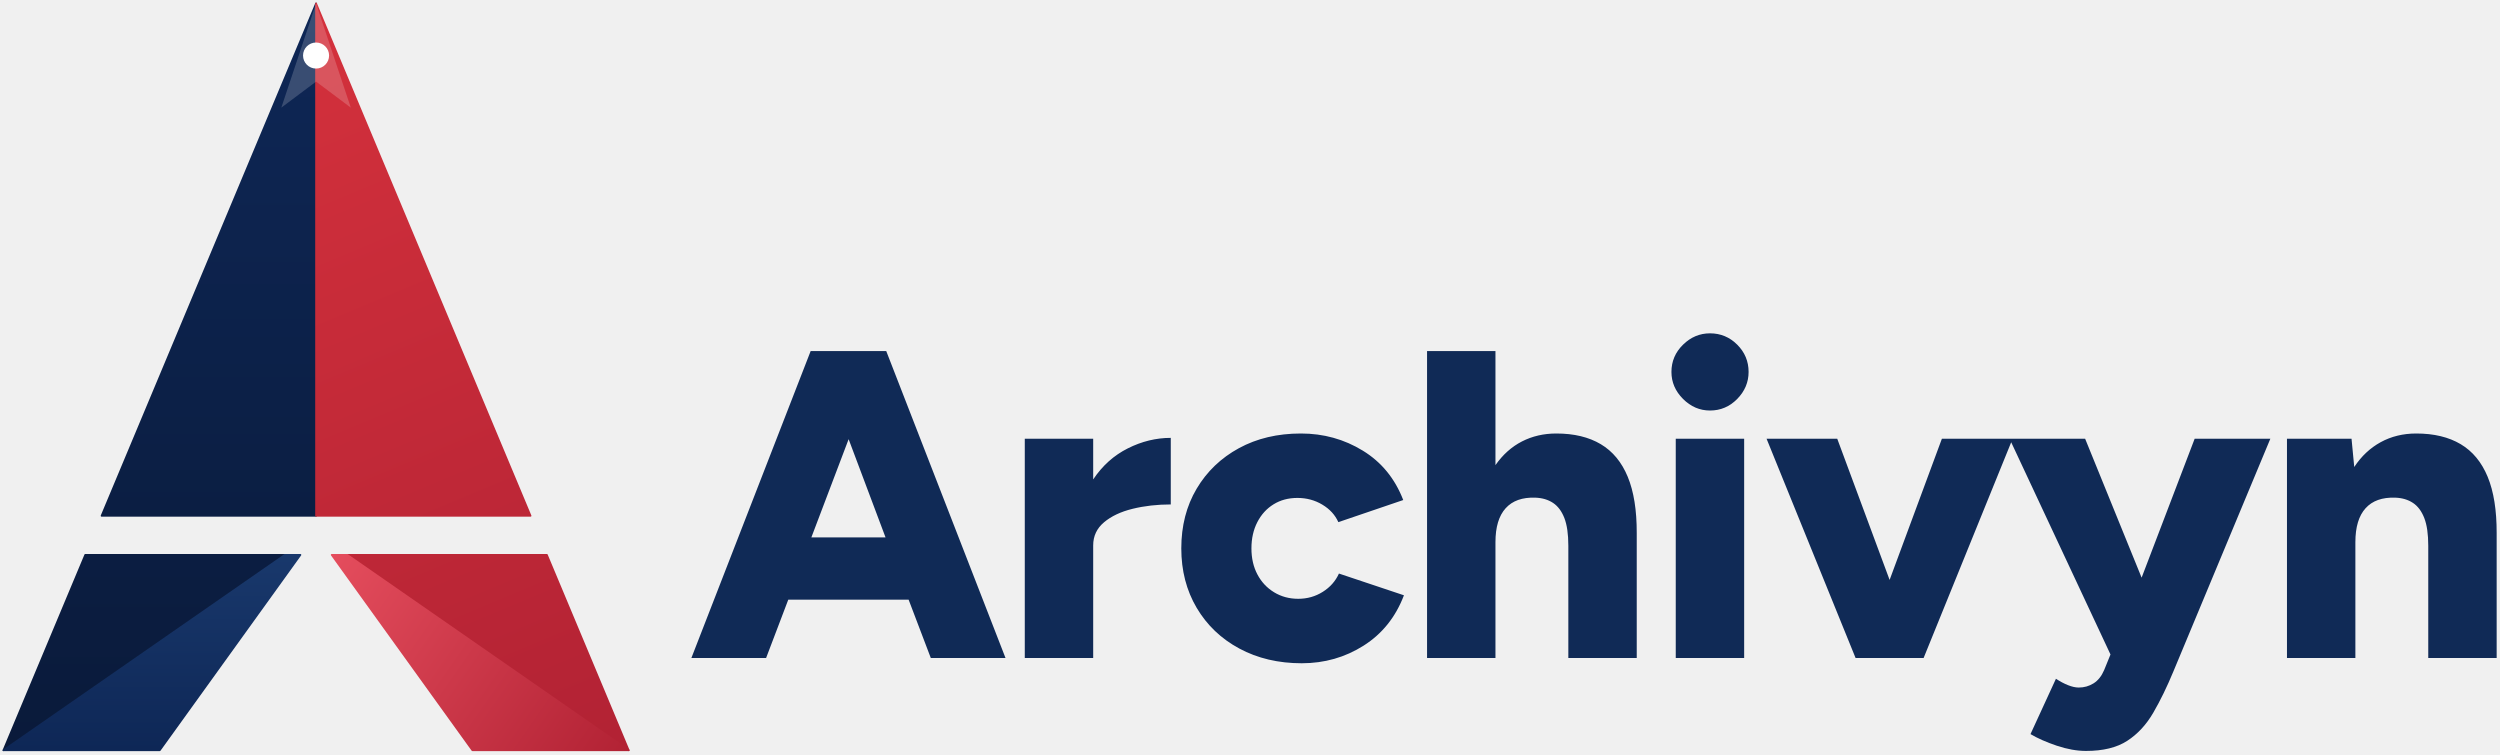
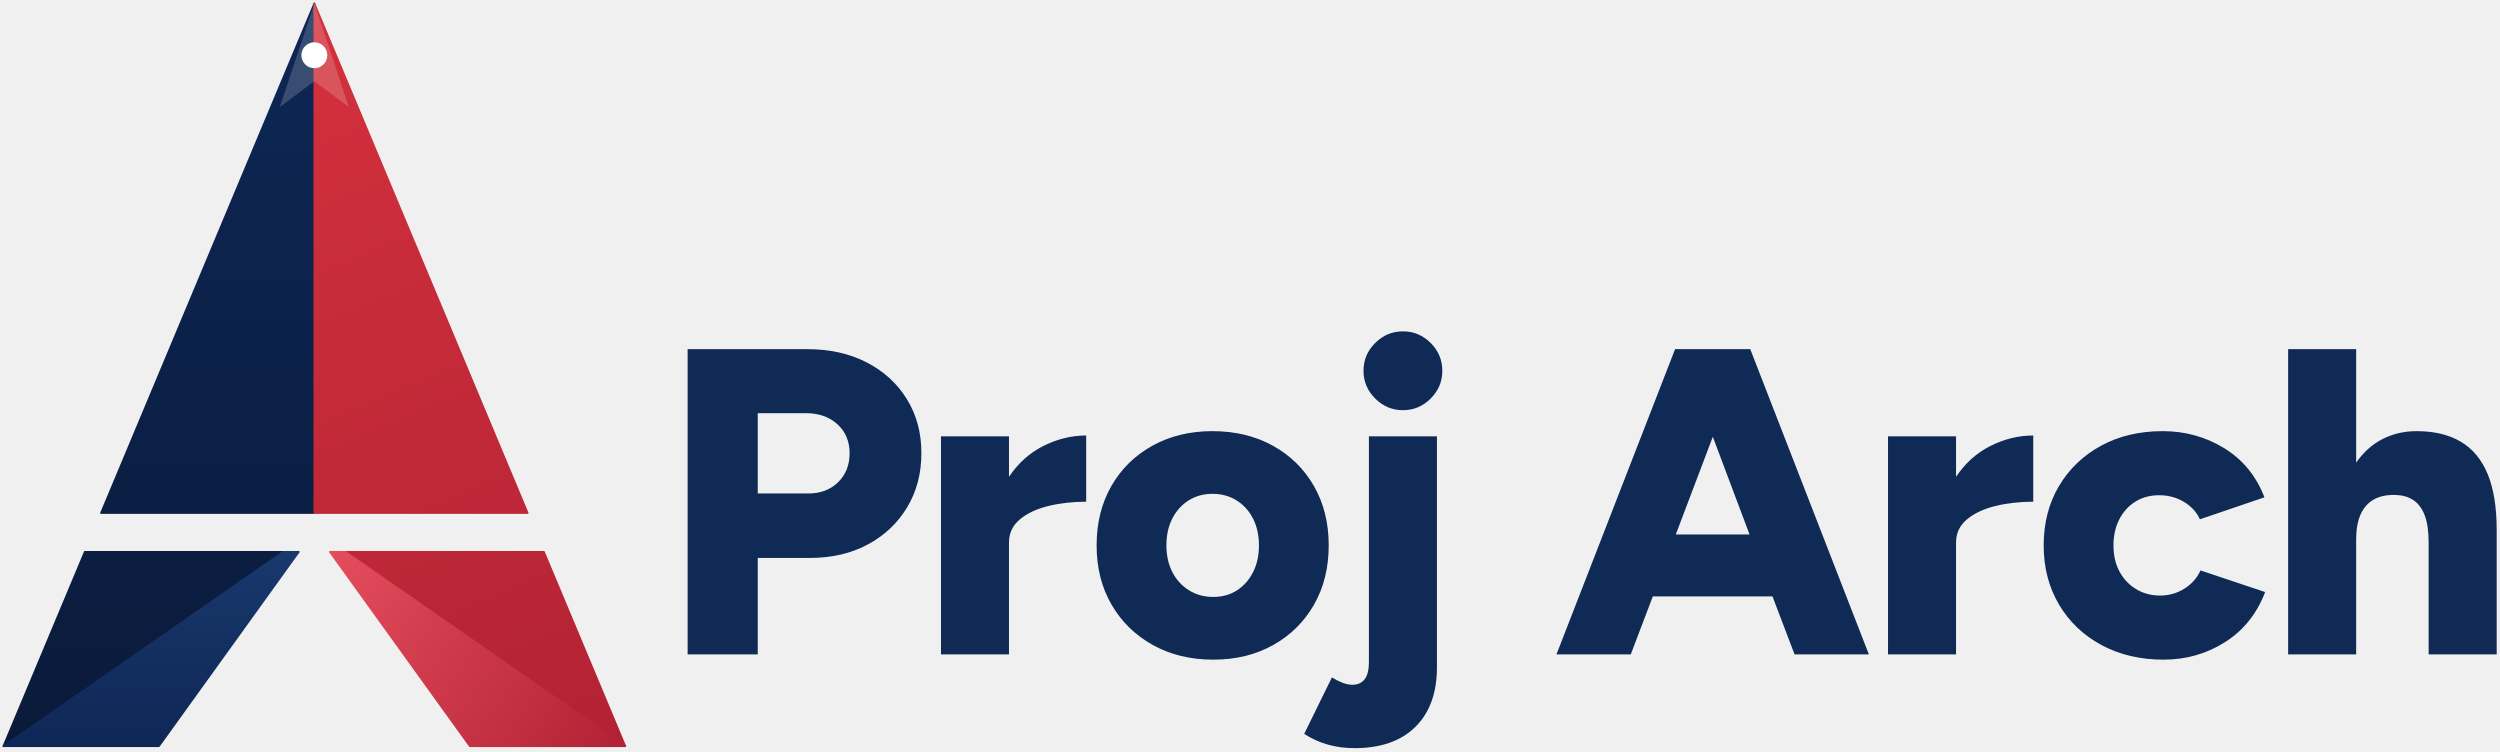
- <svg xmlns="http://www.w3.org/2000/svg" viewBox="-1 -1 748.5 225.83" width="748.5" height="225.83" role="img" aria-label="Archivyn">
+ <svg xmlns="http://www.w3.org/2000/svg" viewBox="-1 -1 752.59 226.22" width="752.59" height="226.22" role="img" aria-label="Proj Arch">
  <defs>
    <linearGradient id="arv-m-left" gradientUnits="userSpaceOnUse" x1="80" y1="8" x2="80" y2="180">
      <stop offset="0" stop-color="#0E2756" />
      <stop offset="1" stop-color="#0A1A3A" />
    </linearGradient>
    <linearGradient id="arv-m-right" gradientUnits="userSpaceOnUse" x1="80" y1="8" x2="152" y2="180">
      <stop offset="0" stop-color="#D4313C" />
      <stop offset="1" stop-color="#B22234" />
    </linearGradient>
    <linearGradient id="arv-m-foot-left" gradientUnits="userSpaceOnUse" x1="8" y1="130" x2="8" y2="180">
      <stop offset="0" stop-color="#1A3A6E" />
      <stop offset="1" stop-color="#0E2756" />
    </linearGradient>
    <linearGradient id="arv-m-foot-right" gradientUnits="userSpaceOnUse" x1="80" y1="130" x2="152" y2="180">
      <stop offset="0" stop-color="#E85060" />
      <stop offset="1" stop-color="#B22234" />
    </linearGradient>
  </defs>
  <g transform="translate(-10.37 -10.37) scale(1.3)">
    <path fill="url(#arv-m-left)" stroke="url(#arv-m-left)" stroke-width=".4" stroke-linejoin="round" d="M80 126 L80 8 L30.6 126 Z" />
    <path fill="url(#arv-m-left)" stroke="url(#arv-m-left)" stroke-width=".4" stroke-linejoin="round" d="M26.84 135 L8 180 L72.8 135 Z" />
    <path fill="url(#arv-m-right)" stroke="url(#arv-m-right)" stroke-width=".4" stroke-linejoin="round" d="M80 126 L80 8 L129.4 126 Z" />
    <path fill="url(#arv-m-right)" stroke="url(#arv-m-right)" stroke-width=".4" stroke-linejoin="round" d="M133.16 135 L152 180 L87.2 135 Z" />
    <path fill="url(#arv-m-foot-left)" stroke="url(#arv-m-foot-left)" stroke-width=".4" stroke-linejoin="round" d="M8 180 L72.8 135 L76.4 135 L44 180 Z" />
    <path fill="url(#arv-m-foot-right)" stroke="url(#arv-m-foot-right)" stroke-width=".4" stroke-linejoin="round" d="M152 180 L87.2 135 L83.6 135 L116 180 Z" />
    <path fill="#FFFFFF" fill-opacity=".18" d="M80 8 L88 32 L80 26 L72 32 Z" />
    <circle cx="80" cy="20" r="3" fill="#FFFFFF" />
  </g>
-   <path fill="#102A56" d="M206 196 241.71 104.11H264.34L300.05 196H277.68L271.04 178.54H235.01L228.37 196ZM241.92 159.9H264.13L253.08 130.49ZM305.82 196V130.36H326.3V142.54Q330.42 136.37 336.67 133.24Q342.92 130.1 349.53 130.1V150.03Q343.44 150.03 338.12 151.33Q332.81 152.63 329.55 155.37Q326.3 158.11 326.3 162.29V196ZM388.75 197.58Q378.25 197.58 370.07 193.18Q361.89 188.78 357.28 180.98Q352.68 173.18 352.68 163.18Q352.68 153.07 357.27 145.33Q361.87 137.58 369.94 133.18Q378.01 128.79 388.49 128.79Q398.65 128.79 407.02 133.92Q415.4 139.05 419.13 148.71L399.7 155.33Q398.26 152.1 394.91 150.09Q391.56 148.08 387.44 148.08Q383.39 148.08 380.31 149.99Q377.22 151.89 375.45 155.32Q373.68 158.74 373.68 163.18Q373.68 167.62 375.47 170.99Q377.25 174.37 380.45 176.32Q383.66 178.28 387.7 178.28Q391.74 178.28 395.05 176.19Q398.36 174.1 399.88 170.72L419.34 177.23Q415.61 187.02 407.27 192.3Q398.94 197.58 388.75 197.58ZM426.26 196V104.11H446.74V138.26Q450.02 133.56 454.67 131.17Q459.32 128.79 464.96 128.79Q472.89 128.79 478.26 131.98Q483.63 135.17 486.35 141.76Q489.07 148.35 489.04 158.64V196H468.56V162.39Q468.56 157.17 467.37 154.1Q466.17 151.02 463.98 149.57Q461.79 148.11 458.69 148Q452.83 147.79 449.79 151.17Q446.74 154.54 446.74 161.32V196ZM500.72 196V130.36H521.2V196ZM510.98 121.91Q506.36 121.91 502.9 118.44Q499.43 114.97 499.43 110.35Q499.43 105.6 502.9 102.2Q506.36 98.8 510.98 98.8Q515.73 98.8 519.13 102.2Q522.53 105.6 522.53 110.35Q522.53 114.97 519.13 118.44Q515.73 121.91 510.98 121.91ZM554.56 196 527.91 130.36H549.07L564.75 172.63L580.4 130.36H601.58L574.93 196ZM623.55 223.83Q619.46 223.83 614.78 222.26Q610.11 220.68 606.93 218.79L614.55 202.22Q616.38 203.43 618.17 204.14Q619.95 204.85 621.37 204.85Q623.81 204.85 625.82 203.59Q627.83 202.33 628.99 199.6L630.88 194.95L600.66 130.36H623.29L640.2 171.95L656.08 130.36H678.74L649.73 199.99Q646.84 206.97 643.7 212.37Q640.57 217.77 635.9 220.8Q631.24 223.83 623.55 223.83ZM683.72 196V130.36H703.05L703.86 138.82Q707.04 133.98 711.79 131.38Q716.54 128.79 722.42 128.79Q730.35 128.79 735.72 131.98Q741.09 135.17 743.81 141.76Q746.53 148.35 746.5 158.64V196H726.02V162.39Q726.02 157.17 724.83 154.1Q723.63 151.02 721.44 149.57Q719.25 148.11 716.15 148Q710.29 147.79 707.25 151.17Q704.2 154.54 704.2 161.32V196Z" />
+   <path fill="#102A56" d="M206 196V104.11H242.1Q252.13 104.11 259.87 108.08Q267.62 112.06 271.99 119.13Q276.37 126.2 276.37 135.43Q276.37 144.6 272.07 151.74Q267.78 158.87 260.22 162.92Q252.66 166.96 242.81 166.96H227.11V196ZM227.11 147.56H242.29Q247.83 147.56 251.29 144.18Q254.76 140.8 254.76 135.43Q254.76 130.05 251.09 126.71Q247.43 123.38 241.58 123.38H227.11ZM282.27 196V130.36H302.74V142.54Q306.87 136.37 313.12 133.24Q319.36 130.1 325.98 130.1V150.03Q319.89 150.03 314.57 151.33Q309.26 152.63 306 155.37Q302.74 158.11 302.74 162.29V196ZM364.27 197.58Q353.98 197.58 346.06 193.18Q338.13 188.78 333.62 181.03Q329.12 173.29 329.12 163.18Q329.12 153.07 333.55 145.33Q337.98 137.58 345.91 133.18Q353.84 128.79 363.98 128.79Q374.26 128.79 382.19 133.18Q390.12 137.58 394.55 145.33Q398.99 153.07 398.99 163.18Q398.99 173.29 394.56 181.03Q390.13 188.78 382.27 193.18Q374.42 197.58 364.27 197.58ZM364.25 178.7Q368.31 178.7 371.38 176.71Q374.46 174.72 376.22 171.24Q377.99 167.75 377.99 163.18Q377.99 158.61 376.21 155.12Q374.44 151.64 371.27 149.65Q368.1 147.66 364.02 147.66Q359.95 147.66 356.81 149.65Q353.68 151.63 351.9 155.11Q350.13 158.59 350.13 163.16Q350.13 167.72 351.91 171.2Q353.7 174.68 356.91 176.69Q360.12 178.7 364.25 178.7ZM421.33 122.48Q416.5 122.48 412.98 118.97Q409.46 115.45 409.46 110.62Q409.46 105.76 412.98 102.25Q416.5 98.75 421.33 98.75Q426.18 98.75 429.69 102.25Q433.19 105.76 433.19 110.62Q433.19 115.45 429.69 118.97Q426.18 122.48 421.33 122.48ZM406.75 224.22Q398.2 224.22 391.61 219.92L399.95 202.93Q401.58 203.93 403.16 204.53Q404.73 205.14 406.05 205.14Q411.09 205.14 411.09 198.39V130.36H431.57V199.86Q431.57 211.41 425.08 217.82Q418.6 224.22 406.75 224.22ZM467.55 196 503.26 104.11H525.89L561.6 196H539.23L532.58 178.54H496.56L489.92 196ZM503.47 159.9H525.68L514.62 130.49ZM567.36 196V130.36H587.84V142.54Q591.97 136.37 598.21 133.24Q604.46 130.1 611.08 130.1V150.03Q604.99 150.03 599.67 151.33Q594.36 152.63 591.1 155.37Q587.84 158.11 587.84 162.29V196ZM650.3 197.58Q639.8 197.58 631.62 193.18Q623.44 188.78 618.83 180.98Q614.22 173.18 614.22 163.18Q614.22 153.07 618.82 145.33Q623.41 137.58 631.49 133.18Q639.56 128.79 650.04 128.79Q660.2 128.79 668.57 133.92Q676.95 139.05 680.68 148.71L661.25 155.33Q659.8 152.1 656.46 150.09Q653.11 148.08 648.99 148.08Q644.94 148.08 641.86 149.99Q638.77 151.89 637 155.32Q635.23 158.74 635.23 163.18Q635.23 167.62 637.01 170.99Q638.8 174.37 642 176.32Q645.21 178.28 649.25 178.28Q653.29 178.28 656.6 176.19Q659.91 174.1 661.43 170.72L680.89 177.23Q677.16 187.02 668.82 192.3Q660.49 197.58 650.3 197.58ZM687.81 196V104.11H708.29V138.26Q711.57 133.56 716.22 131.17Q720.87 128.79 726.51 128.79Q734.44 128.79 739.81 131.98Q745.18 135.17 747.9 141.76Q750.61 148.35 750.59 158.64V196H730.11V162.39Q730.11 157.17 728.91 154.1Q727.72 151.02 725.53 149.57Q723.33 148.11 720.24 148Q714.38 147.79 711.34 151.17Q708.29 154.54 708.29 161.32V196Z" />
</svg>
